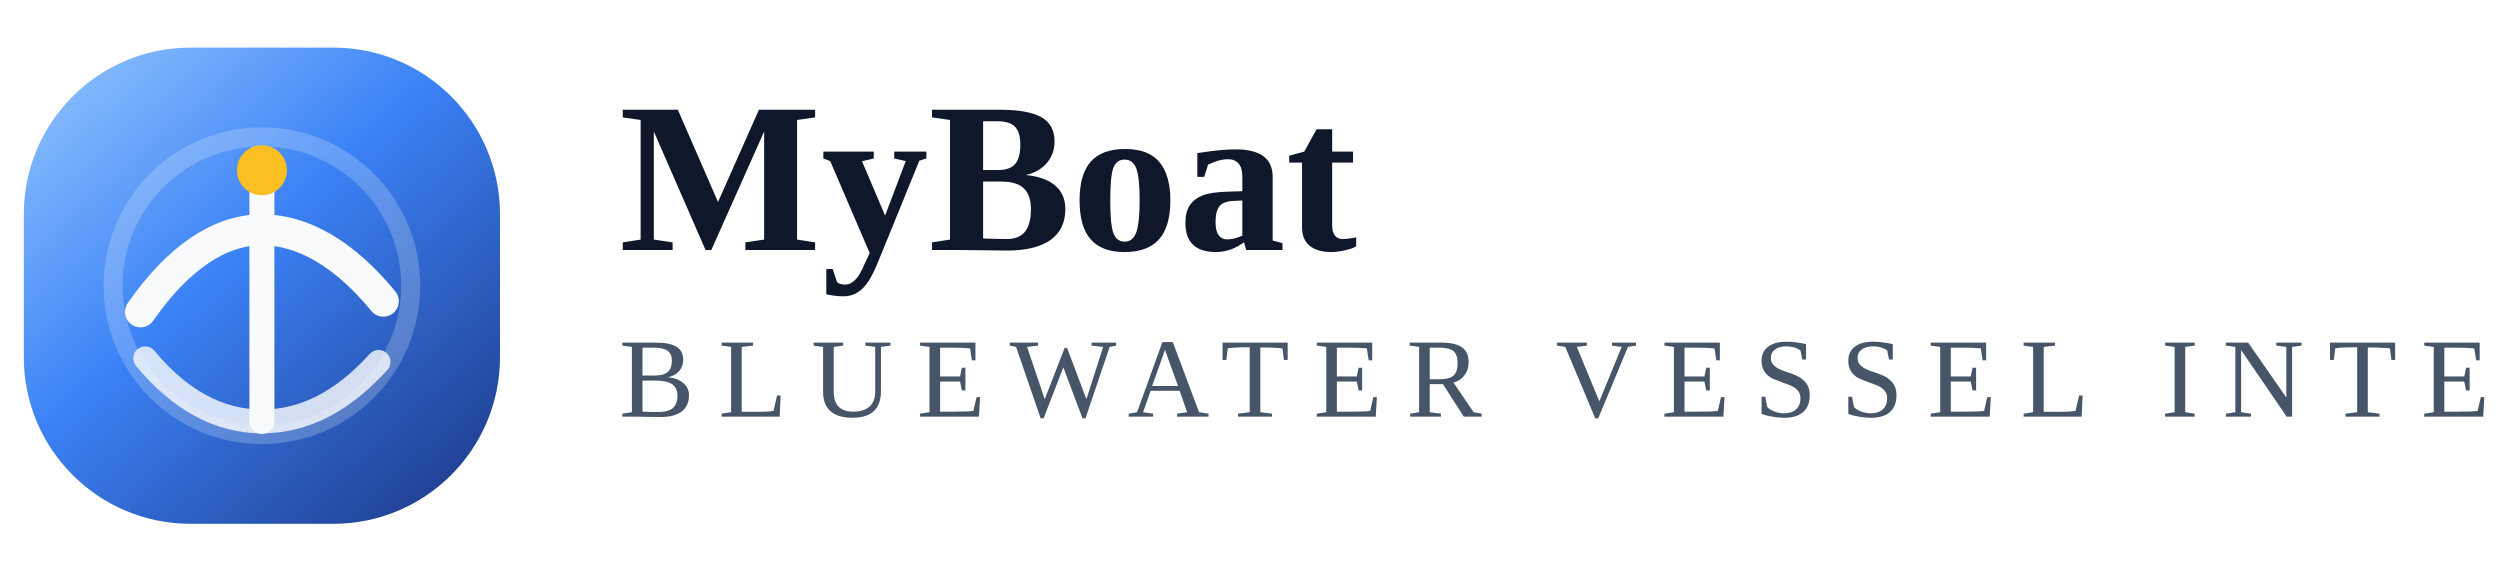
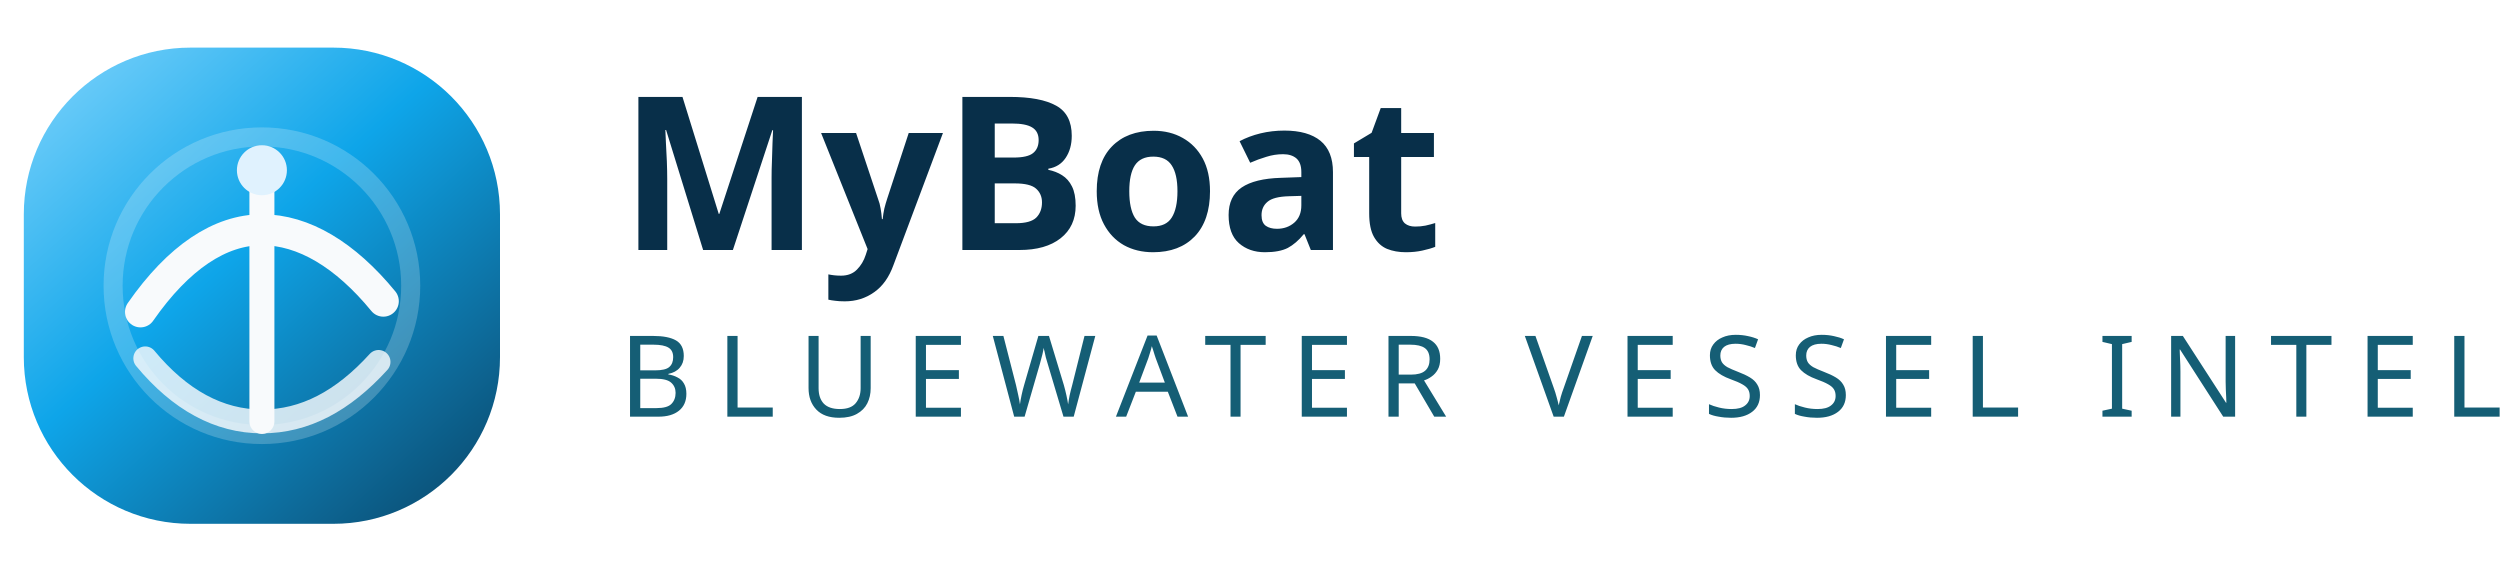
<svg xmlns="http://www.w3.org/2000/svg" viewBox="0 0 210 48" role="img" aria-labelledby="title desc">
  <defs>
    <linearGradient id="ocean" x1="4" y1="3" x2="40" y2="43" gradientUnits="userSpaceOnUse">
-       <stop offset="0%" stop-color="#93c5fd" />
-       <stop offset="45%" stop-color="#3b82f6" />
-       <stop offset="100%" stop-color="#1e3a8a" />
+       <stop offset="0%" stop-color="#7dd3fc" />
+       <stop offset="45%" stop-color="#0ea5e9" />
+       <stop offset="100%" stop-color="#0c4a6e" />
    </linearGradient>
  </defs>
  <rect width="40" height="40" x="2" y="4" rx="14" fill="url(#ocean)" />
  <circle cx="22" cy="24" r="12.5" fill="none" opacity=".22" stroke="#f8fafc" stroke-width="1.6" />
  <path d="M11.8 26.2C15 21.6 18.5 19.3 22 19.3s7 2.1 10.2 6" fill="none" stroke="#f8fafc" stroke-linecap="round" stroke-width="2.6" />
  <path d="M12.2 30.1C15.1 33.6 18.4 35.4 22 35.4c3.6 0 6.8-1.7 9.8-5" fill="none" opacity=".82" stroke="#f8fafc" stroke-linecap="round" stroke-width="2" />
  <path d="M22 14.3v21.1" fill="none" stroke="#f8fafc" stroke-linecap="round" stroke-width="2.1" />
-   <circle cx="22" cy="14.3" r="2.1" fill="#fbbf24" />
-   <text x="52" y="21" fill="#0f172a" font-family="Lexend, Source Sans 3, system-ui, sans-serif" font-size="18" font-weight="700">MyBoat</text>
-   <text x="52" y="35" fill="#475569" font-family="Source Sans 3, system-ui, sans-serif" font-size="9.5" letter-spacing="2">BLUEWATER VESSEL INTELLIGENCE</text>
+   <circle cx="22" cy="14.3" r="2.1" fill="#e0f2fe" />
+   <text x="52" y="21" fill="#082f49" font-family="Sora, Manrope, system-ui, sans-serif" font-size="18" font-weight="700">MyBoat</text>
+   <text x="52" y="35" fill="#155e75" font-family="Manrope, system-ui, sans-serif" font-size="9.5" letter-spacing="2">BLUEWATER VESSEL INTELLIGENCE</text>
</svg>
